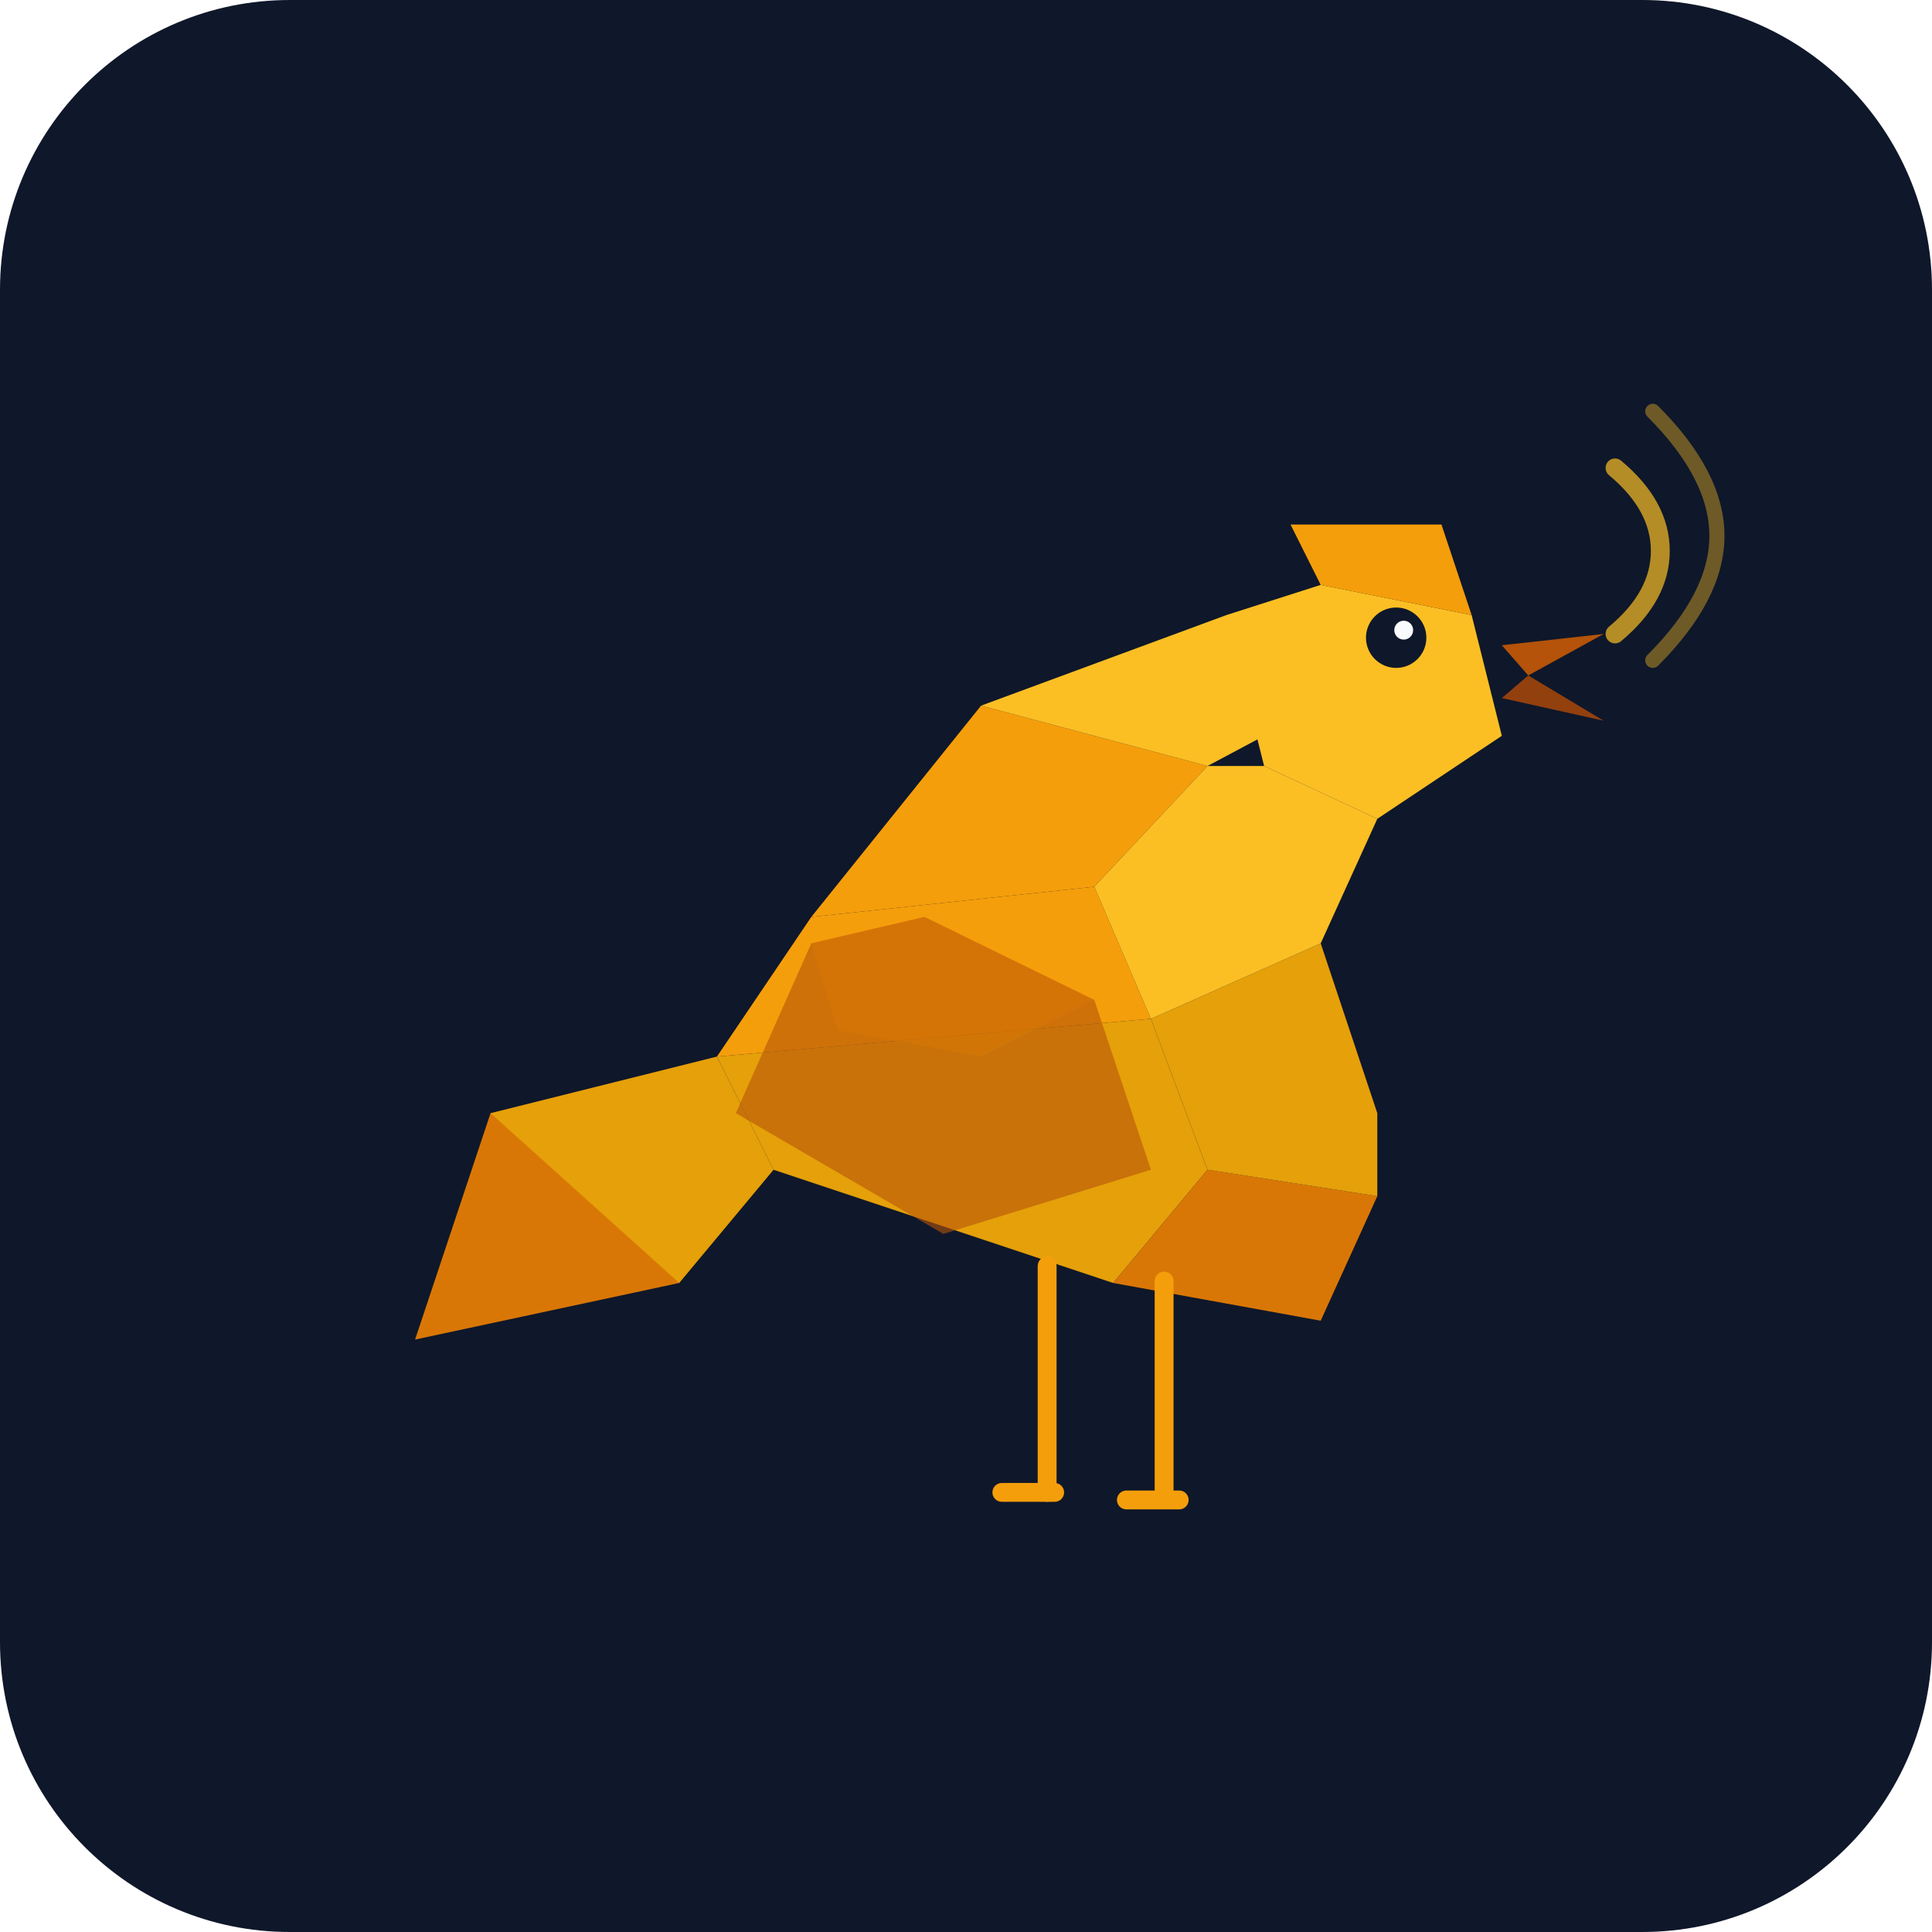
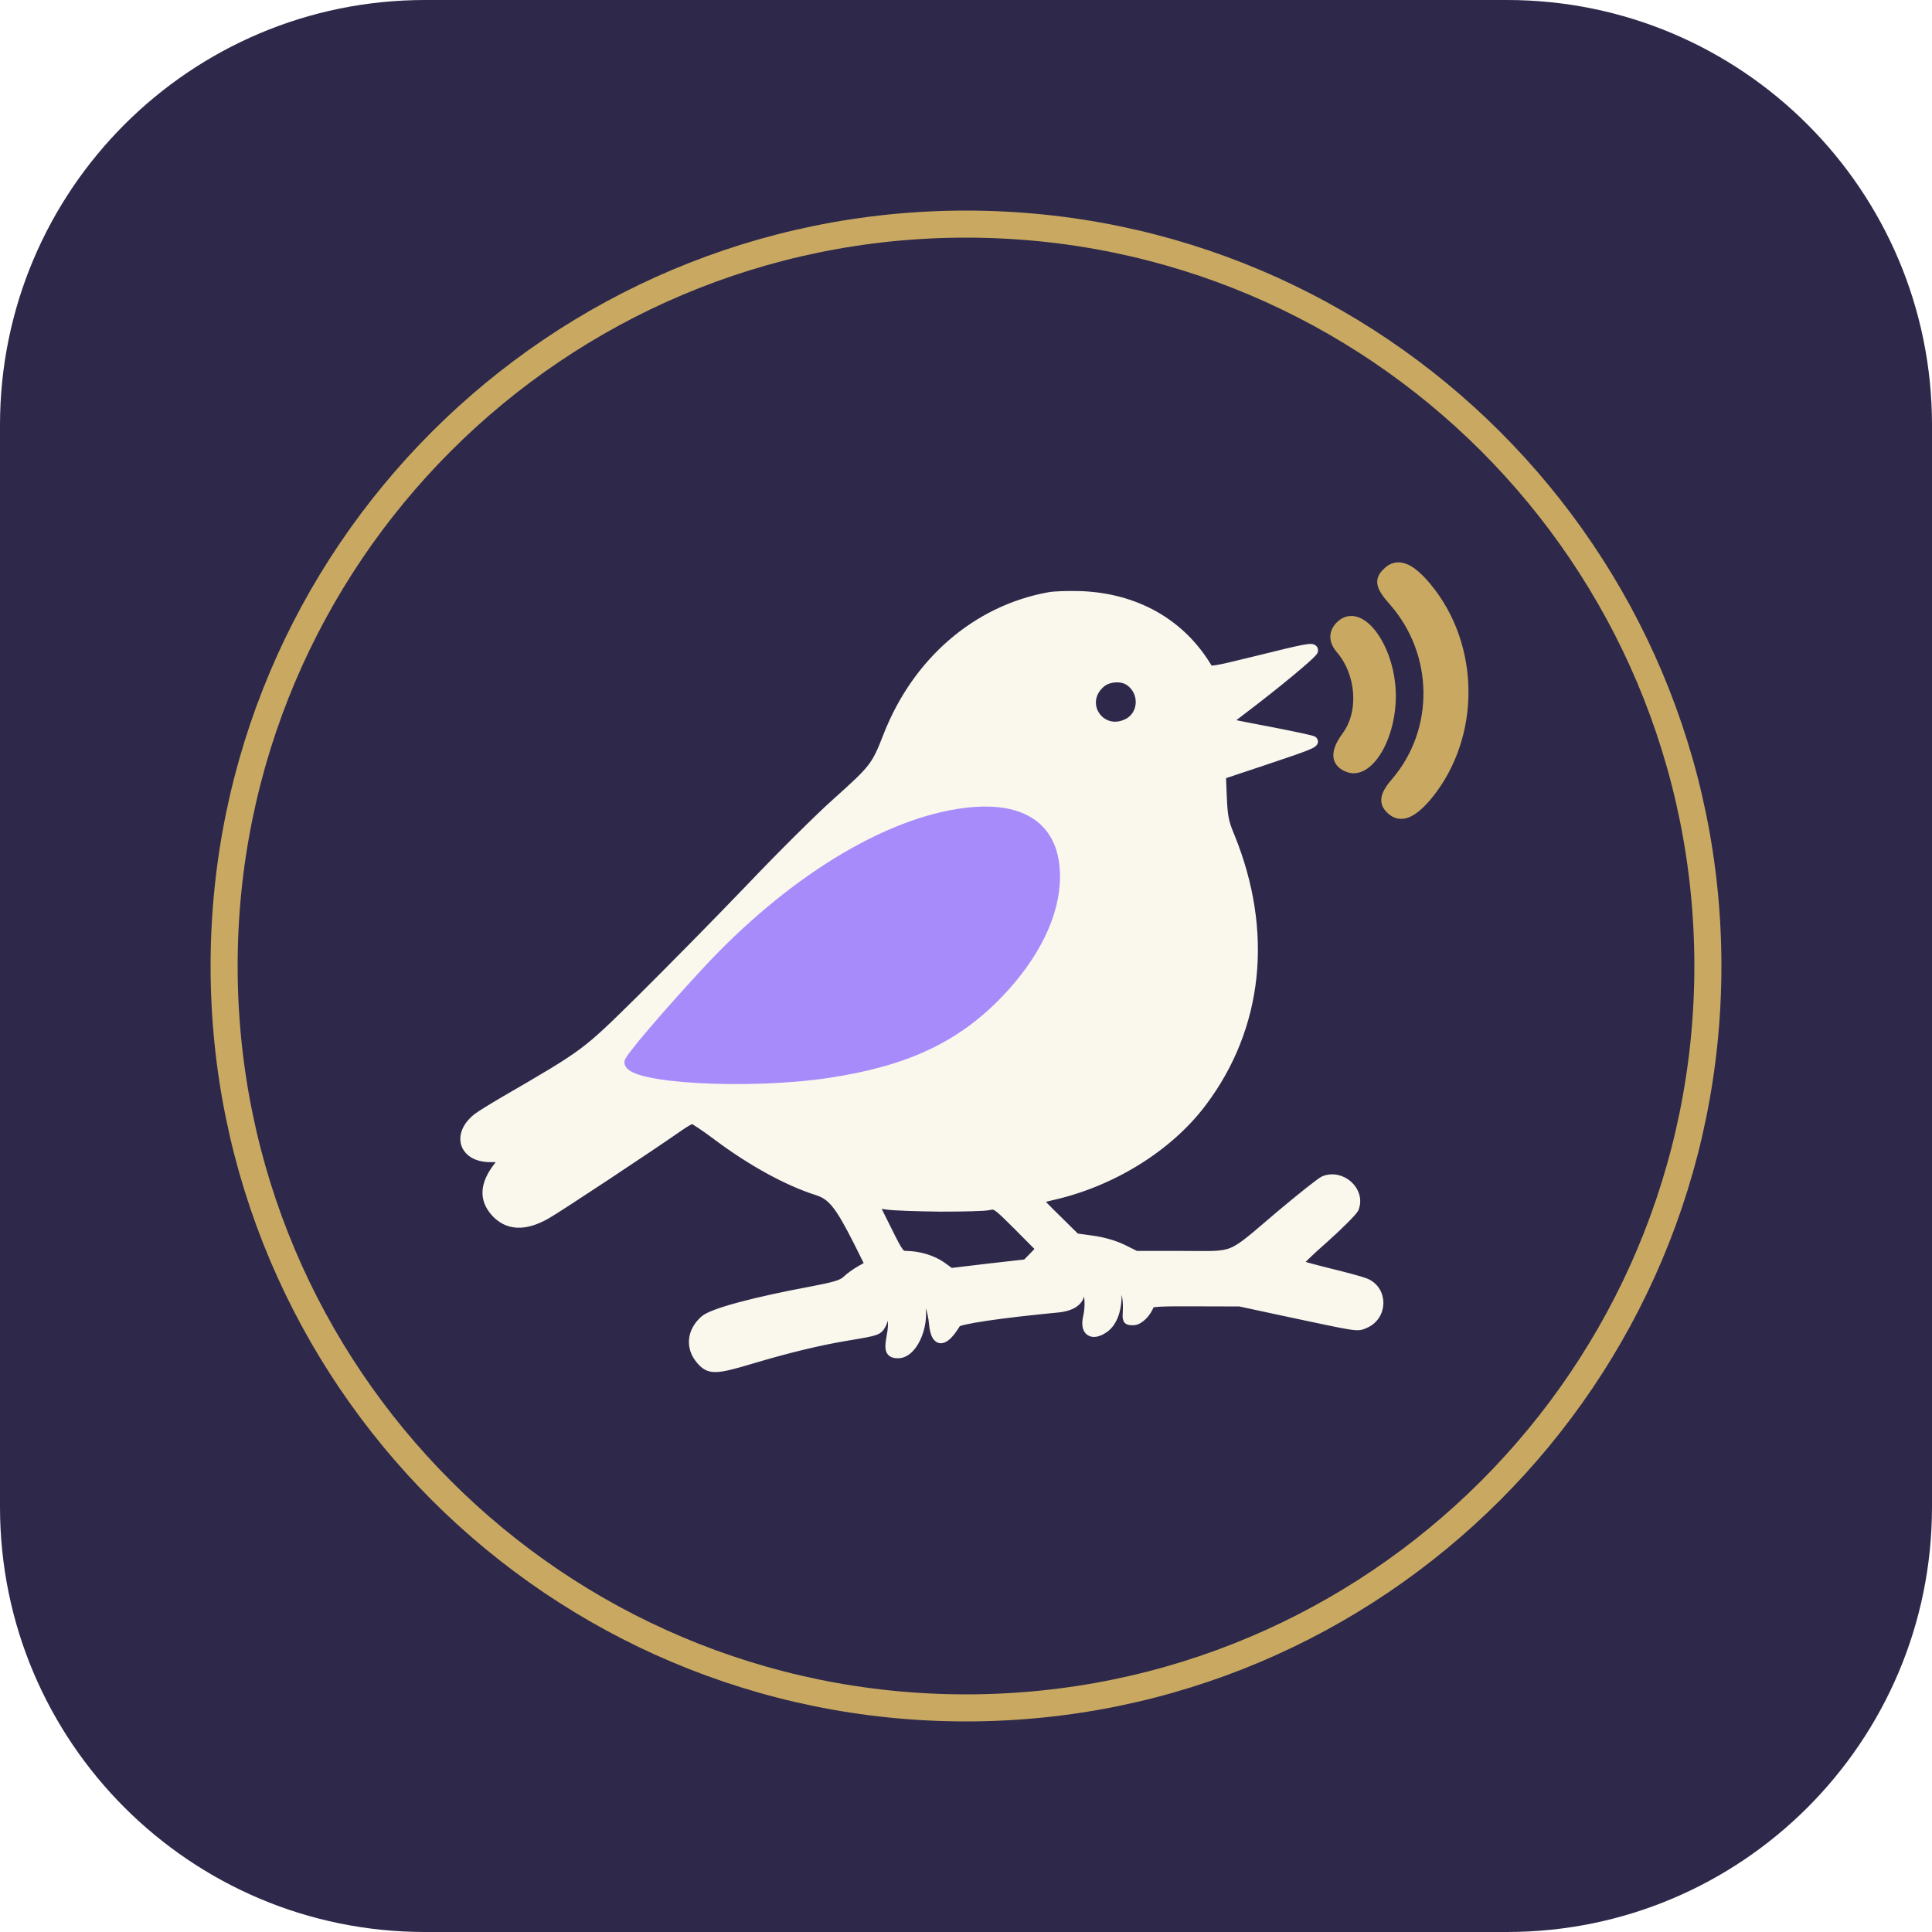
- <svg xmlns="http://www.w3.org/2000/svg" width="512" height="512" viewBox="0 0 512 512">
-   <rect width="512" height="512" fill="#0f172a" rx="76.8" />
-   <g transform="translate(100, 95)">
-     <polygon points="30,200 10,260 80,245 90,200" fill="#d97706" />
-     <polygon points="30,200 80,245 105,215 90,185" fill="#e5a00a" />
-     <polygon points="90,185 105,215 195,245 220,215 205,175" fill="#e5a00a" />
-     <polygon points="90,185 205,175 190,140 115,148" fill="#f59e0b" />
-     <polygon points="115,148 190,140 220,108 160,92" fill="#f59e0b" />
-     <polygon points="160,92 220,108 250,92 225,68" fill="#fbbf24" />
-     <polygon points="195,245 220,215 265,222 250,255" fill="#d97706" />
-     <polygon points="220,215 205,175 250,155 265,200 265,222" fill="#e5a00a" />
-     <polygon points="205,175 250,155 265,122 235,108 220,108 190,140" fill="#fbbf24" />
-     <polygon points="115,155 95,200 150,232 205,215 190,170 145,148" fill="#b45309" opacity="0.6" />
-     <polygon points="115,155 145,148 190,170 160,185 122,178" fill="#d97706" opacity="0.5" />
-     <polygon points="235,108 265,122 298,100 290,68 250,60 225,68" fill="#fbbf24" />
-     <polygon points="250,60 290,68 282,44 242,44" fill="#f59e0b" />
-     <polygon points="298,76 325,73 305,84" fill="#b45309" />
-     <polygon points="298,90 325,96 305,84" fill="#92400e" />
-     <circle cx="270" cy="74" r="8" fill="#0f172a" />
-     <circle cx="272" cy="72" r="2.5" fill="#f8fafc" />
-     <rect x="175" y="238" width="5" height="65" rx="2.5" fill="#f59e0b" />
-     <rect x="206" y="242" width="5" height="62" rx="2.5" fill="#f59e0b" />
-     <rect x="163" y="298" width="19" height="5" rx="2.5" fill="#f59e0b" />
-     <rect x="196" y="300" width="19" height="5" rx="2.5" fill="#f59e0b" />
-   </g>
-   <g transform="translate(428, 168)" stroke="#fbbf24" fill="none" stroke-linecap="round">
-     <path d="M 0,0 Q 12,-10 12,-22 Q 12,-34 0,-44" stroke-width="5" opacity="0.7" />
-     <path d="M 10,7 Q 27,-10 27,-26 Q 27,-42 10,-59" stroke-width="4" opacity="0.4" />
+ <svg xmlns="http://www.w3.org/2000/svg" viewBox="0 0 100 100">
+   <rect width="100" height="100" rx="22" fill="#2e294a" />
+   <circle cx="50" cy="50" r="38.4" fill="none" stroke="#C9A962" stroke-width="1.4" />
+   <g transform="translate(20 20) scale(0.6)" stroke-width="0.8" stroke-linejoin="round">
+     <path fill="#FAF7ED" stroke="#FAF7ED" d="M57.13,18.16 C50.91,19.30 45.76,23.75 43.26,30.15 C42.23,32.80 42.06,33.00 38.86,35.87 C37.45,37.12 34.08,40.46 31.40,43.28 C28.69,46.11 24.46,50.40 22.02,52.82 C17.13,57.64 17.29,57.51 10.17,61.65 C9.16,62.24 8.13,62.88 7.88,63.07 C6.00,64.52 6.63,66.52 8.96,66.52 C10.25,66.52 10.25,66.52 9.62,67.33 C8.46,68.84 8.39,70.09 9.37,71.21 C10.43,72.41 11.90,72.50 13.76,71.45 C14.72,70.92 22.75,65.60 25.05,63.99 C25.66,63.56 26.25,63.21 26.38,63.21 C26.51,63.21 27.43,63.82 28.42,64.56 C31.47,66.86 34.63,68.58 37.19,69.39 C38.46,69.80 39.10,70.61 40.74,73.86 L41.70,75.79 L40.92,76.23 C40.50,76.47 39.95,76.86 39.69,77.12 C39.31,77.47 38.72,77.65 36.79,78.02 C31.73,78.96 28.12,79.93 27.44,80.54 C26.32,81.53 26.19,82.89 27.09,83.96 C27.85,84.86 28.34,84.86 31.47,83.92 C34.73,82.95 37.43,82.30 39.88,81.90 C42.41,81.48 42.41,81.46 42.73,80.87 C43.04,80.28 42.95,79.60 42.49,78.88 C42.32,78.64 42.30,78.48 42.41,78.48 C42.73,78.48 43.37,79.25 43.46,79.71 C43.52,79.95 43.59,80.34 43.65,80.57 C43.70,80.81 43.66,81.44 43.55,81.95 C43.33,83.15 43.44,83.44 44.14,83.44 C45.54,83.44 46.64,80.57 45.94,78.74 C45.71,78.15 45.83,77.96 46.22,78.29 C46.75,78.74 47.10,79.66 47.21,80.87 C47.38,82.60 48.10,82.56 49.16,80.80 C49.33,80.50 52.93,79.97 57.94,79.49 C59.76,79.31 60.34,78.28 59.37,76.97 C59.17,76.69 59.08,76.46 59.19,76.46 C60.27,76.46 60.93,78.44 60.49,80.34 C60.22,81.55 60.90,81.97 61.94,81.24 C62.70,80.70 63.10,79.49 63.01,78.04 C62.94,76.90 62.96,76.84 63.27,77.14 C63.71,77.54 63.99,78.59 63.93,79.69 C63.88,80.57 63.88,80.59 64.43,80.59 C64.92,80.59 65.60,79.93 65.86,79.16 C65.92,78.99 66.93,78.94 69.78,78.96 L73.62,78.97 L77.67,79.84 C83.96,81.18 83.72,81.14 84.38,80.87 C86.00,80.21 86.02,77.94 84.42,77.32 C84.05,77.17 82.62,76.79 81.26,76.46 C79.89,76.12 78.72,75.79 78.64,75.74 C78.55,75.66 79.56,74.67 80.89,73.51 C82.19,72.35 83.35,71.18 83.48,70.92 C84.09,69.45 82.41,67.90 80.89,68.51 C80.63,68.62 78.94,69.96 77.12,71.49 C72.56,75.35 73.44,74.98 68.68,74.98 L64.65,74.98 L63.51,74.41 C62.75,74.05 61.83,73.79 60.91,73.66 L59.46,73.46 L57.86,71.88 C56.96,71.01 56.24,70.26 56.24,70.18 C56.24,70.13 56.72,69.96 57.31,69.83 C62.53,68.68 67.44,65.64 70.35,61.78 C75.26,55.27 76.12,47.03 72.78,38.83 C72.26,37.60 72.17,37.08 72.10,35.44 L72.02,33.51 L75.77,32.26 C79.56,30.99 80.13,30.77 79.93,30.57 C79.88,30.51 78.35,30.18 76.55,29.83 C74.73,29.49 73.05,29.15 72.81,29.10 C72.43,29.01 72.50,28.90 73.66,28.03 C76.71,25.73 79.97,23.03 79.97,22.79 C79.97,22.46 79.66,22.51 74.82,23.71 C71.36,24.56 71.05,24.61 70.86,24.32 C68.58,20.47 64.69,18.25 59.92,18.06 C58.86,18.03 57.60,18.06 57.13,18.16 Z M64.11,25.44 C65.44,26.36 65.33,28.40 63.89,29.08 C61.60,30.17 59.68,27.37 61.58,25.64 C62.22,25.05 63.43,24.96 64.11,25.44 Z M54.39,37.03 C58.47,38.17 58.86,43.98 55.20,49.48 C51.59,54.90 46.07,58.06 38.09,59.26 C31.18,60.29 20.93,59.72 20.93,58.30 C20.93,57.97 24.13,54.22 27.50,50.58 C36.68,40.67 47.60,35.15 54.39,37.03 Z M47.78,70.79 C49.75,70.79 51.65,70.75 51.98,70.66 C52.58,70.53 52.66,70.59 54.53,72.46 L56.46,74.40 L55.84,75.06 L55.21,75.70 L51.94,76.07 L48.67,76.46 L47.89,75.90 C47.12,75.35 45.94,75.00 44.90,74.98 C44.31,74.98 44.25,74.91 43.19,72.78 C42.58,71.56 42.08,70.55 42.08,70.51 C42.08,70.48 42.56,70.51 43.15,70.61 C43.72,70.70 45.82,70.77 47.78,70.79 Z" />
+     <path fill="#a78bfa" stroke="#a78bfa" d="M50.01,36.75 C43.17,37.56 34.76,42.71 27.50,50.58 C24.13,54.22 20.93,57.97 20.93,58.30 C20.93,59.72 31.18,60.29 38.09,59.26 C44.80,58.25 49.13,56.23 52.86,52.33 C55.99,49.05 57.71,45.49 57.71,42.29 C57.71,38.11 54.99,36.16 50.01,36.75 Z" />
+     <path fill="#C9A962" stroke="#C9A962" d="M86.31,16.04 C85.61,16.72 85.72,17.26 86.88,18.56 C90.78,23.01 90.87,29.67 87.07,34.12 C86.09,35.24 85.98,35.90 86.64,36.51 C87.49,37.32 88.52,36.90 89.90,35.22 C94.00,30.15 93.96,22.40 89.79,17.35 C88.30,15.54 87.20,15.14 86.31,16.04 Z M82.27,20.64 C81.68,21.23 81.68,21.96 82.29,22.66 C84.07,24.74 84.33,28.07 82.84,30.13 C81.81,31.51 81.84,32.43 82.93,32.87 C84.69,33.60 86.68,30.35 86.68,26.71 C86.68,22.61 84.00,18.91 82.27,20.64 Z" />
  </g>
</svg>
